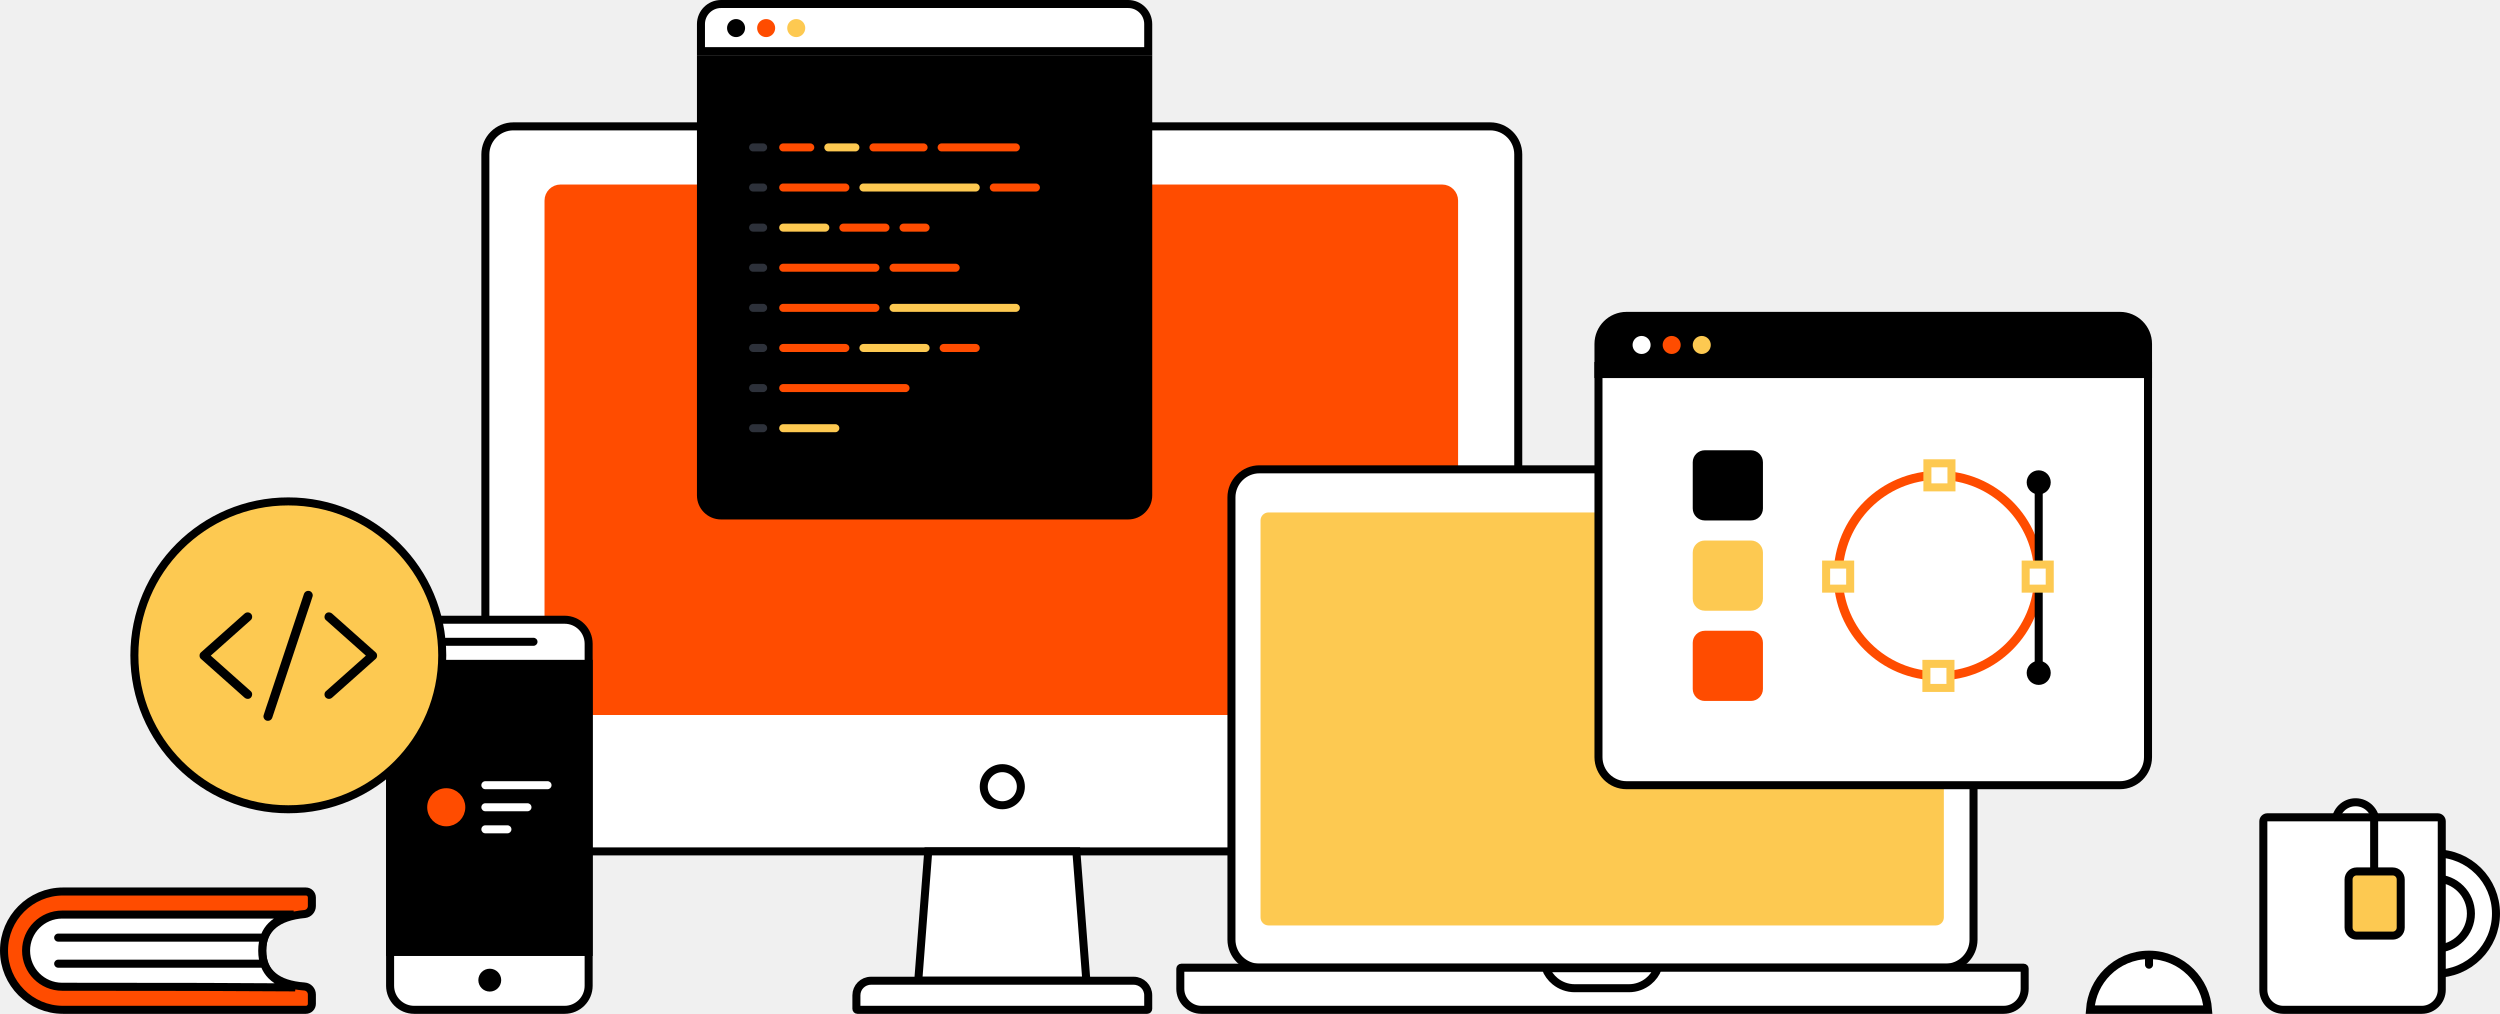
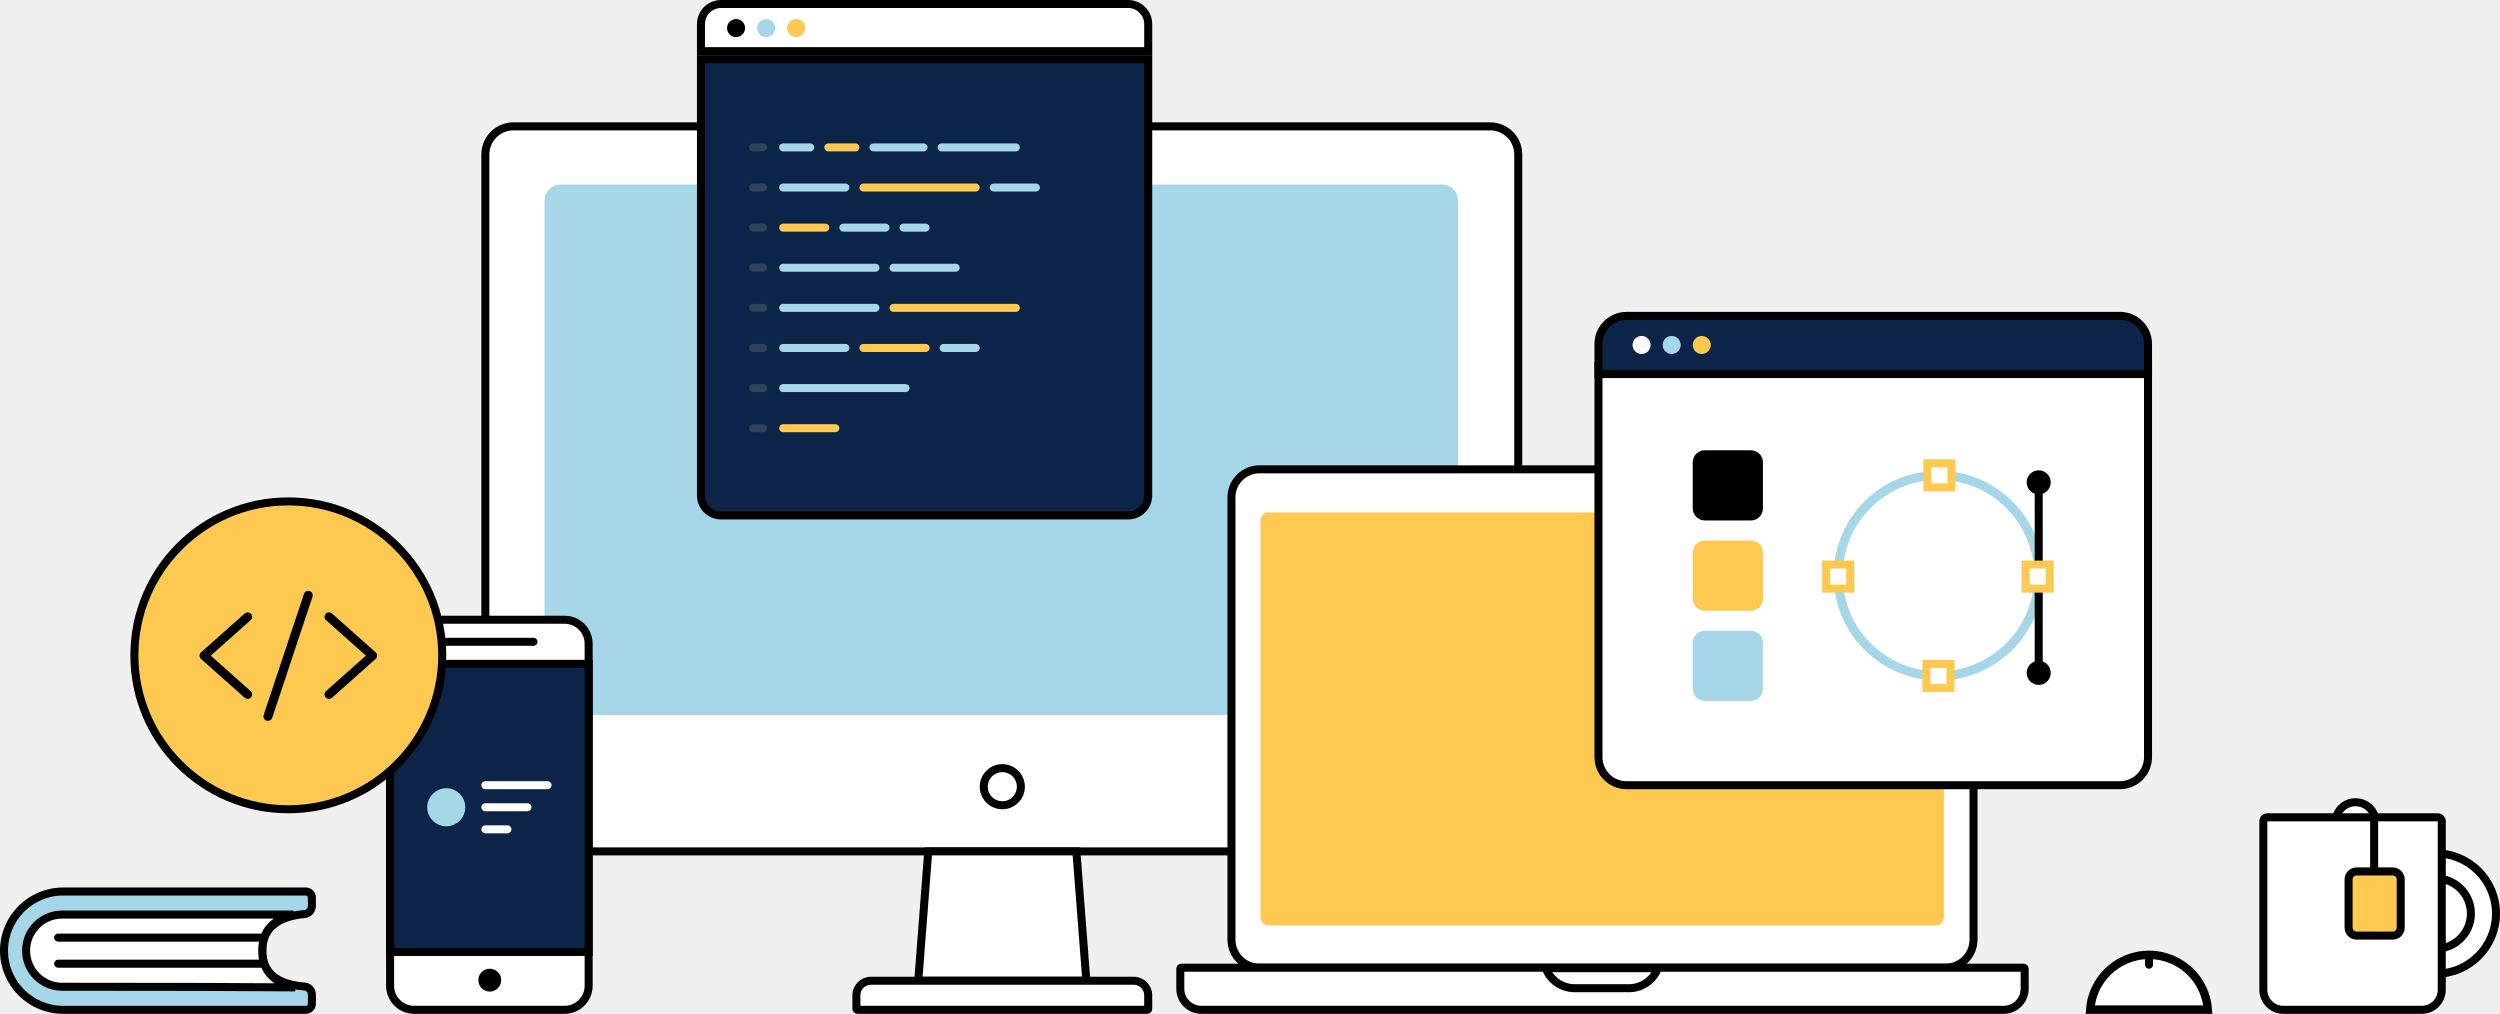
<svg xmlns="http://www.w3.org/2000/svg" width="2493px" height="1011px" viewBox="0 0 2493 1011" version="1.1" id="svg164">
  <defs id="defs168" />
  <g id="Assets" stroke="none" stroke-width="1" fill="none" fill-rule="evenodd">
    <g id="Group-28">
-       <path d="M1485.994,126 L512.006,126 C504.271,126 497.27,129.133 492.203,134.197 C487.134,139.264 484,146.263 484,153.994 L484,821.006 C484,828.733 487.135,835.733 492.205,840.801 C497.273,845.866 504.274,849 512.006,849 L1485.994,849 C1493.729,849 1500.73,845.867 1505.797,840.803 C1510.866,835.736 1514,828.737 1514,821.006 L1514,153.994 C1514,146.267 1510.865,139.267 1505.795,134.199 C1500.727,129.134 1493.726,126 1485.994,126 Z" id="Case" stroke="#000000" stroke-width="8" fill="#FFFFFF" />
-       <path d="M1438.007,188 L558.993,188 C555.683,188 552.683,189.344 550.511,191.52 C548.342,193.692 547,196.692 547,200.006 L547,696.994 C547,700.308 548.342,703.309 550.511,705.481 C552.682,707.656 555.681,709 558.993,709 L1438.007,709 C1441.317,709 1444.317,707.656 1446.489,705.48 C1448.658,703.308 1450,700.308 1450,696.994 L1450,200.006 C1450,196.692 1448.658,193.691 1446.489,191.519 C1444.318,189.344 1441.319,188 1438.007,188 Z" id="path5" stroke="#ff4c00" stroke-width="8" fill="#ff4c00" />
-       <path d="M1073.35,849 L925.65,849 L915.679,978 L1083.321,978 L1073.35,849 Z" id="path7" stroke="#000000" stroke-width="8" fill="#FFFFFF" />
-       <path d="M1143.998,978 L855.002,978 C854.726,978 854.476,978.111 854.295,978.292 C854.112,978.476 854,978.73 854,979.009 L854,992.5 C854,996.505 855.623,1000.129 858.248,1002.753 C860.873,1005.377 864.5,1007 868.506,1007 L1130.494,1007 C1134.499,1007 1138.126,1005.376 1140.751,1002.752 C1143.376,1000.128 1145,996.504 1145,992.5 L1145,979.009 C1145,978.729 1144.89,978.475 1144.707,978.292 C1144.526,978.11 1144.275,978 1143.998,978 Z" id="Keyboard" stroke="#000000" stroke-width="8" fill="#FFFFFF" transform="translate(999.5, 992.5) scale(1, -1) translate(-999.5, -992.5) " />
+       <path d="M1485.994,126 L512.006,126 C504.271,126 497.27,129.133 492.203,134.197 C487.134,139.264 484,146.263 484,153.994 L484,821.006 C484,828.733 487.135,835.733 492.205,840.801 C497.273,845.866 504.274,849 512.006,849 L1485.994,849 C1493.729,849 1500.73,845.867 1505.797,840.803 C1510.866,835.736 1514,828.737 1514,821.006 L1514,153.994 C1514,146.267 1510.865,139.267 1505.795,134.199 C1500.727,129.134 1493.726,126 1485.994,126 Z" id="Case" stroke="#000000" stroke-width="8" fill="#FFFFFF" style="fill:#ffffff;fill-opacity:1" />
+       <path d="M1438.007,188 L558.993,188 C555.683,188 552.683,189.344 550.511,191.52 C548.342,193.692 547,196.692 547,200.006 L547,696.994 C547,700.308 548.342,703.309 550.511,705.481 C552.682,707.656 555.681,709 558.993,709 L1438.007,709 C1441.317,709 1444.317,707.656 1446.489,705.48 C1448.658,703.308 1450,700.308 1450,696.994 L1450,200.006 C1450,196.692 1448.658,193.691 1446.489,191.519 C1444.318,189.344 1441.319,188 1438.007,188 Z" id="path5" stroke="#ff4c00" stroke-width="8" fill="#ff4c00" style="fill:#a5d7e8;fill-opacity:1;stroke:#a5d7e8;stroke-opacity:1" />
+       <path d="M1073.35,849 L925.65,849 L915.679,978 L1083.321,978 L1073.35,849 Z" id="path7" stroke="#000000" stroke-width="8" fill="#FFFFFF" style="fill:#ffffff;fill-opacity:1" />
+       <path d="M1143.998,978 L855.002,978 C854.726,978 854.476,978.111 854.295,978.292 C854.112,978.476 854,978.73 854,979.009 L854,992.5 C854,996.505 855.623,1000.129 858.248,1002.753 C860.873,1005.377 864.5,1007 868.506,1007 L1130.494,1007 C1134.499,1007 1138.126,1005.376 1140.751,1002.752 C1143.376,1000.128 1145,996.504 1145,992.5 L1145,979.009 C1145,978.729 1144.89,978.475 1144.707,978.292 C1144.526,978.11 1144.275,978 1143.998,978 Z" id="Keyboard" stroke="#000000" stroke-width="8" fill="#FFFFFF" transform="translate(999.5, 992.5) scale(1, -1) translate(-999.5, -992.5) " style="fill:#ffffff;fill-opacity:1" />
      <circle id="Oval-6" stroke="#000000" stroke-width="8" cx="999.5" cy="784.5" r="18.5" />
-       <rect id="rect11" stroke="#000000" stroke-width="8" fill="#FFFFFF" x="389" y="618" width="198" height="389" rx="24" />
-       <path d="M587,662 L389,662 L389,949.3 L587,949.3 L587,662 Z" id="path13" stroke="#000000" stroke-width="8" fill="#000000" />
+       <rect id="rect11" stroke="#000000" stroke-width="8" fill="#FFFFFF" x="389" y="618" width="198" height="389" rx="24" style="fill:#ffffff;fill-opacity:1" />
+       <path d="M587,662 L389,662 L389,949.3 L587,949.3 L587,662 Z" id="path13" stroke="#000000" stroke-width="8" fill="#000000" style="fill:#0b2447;fill-opacity:1" />
      <rect id="Rectangle-11" fill="#000000" x="441" y="636" width="95" height="8" rx="4" />
      <rect id="rect16" fill="#000000" x="477" y="966" width="22.8" height="22.8" rx="11.4" />
-       <circle id="circle18" stroke="#ff4c00" stroke-width="8" fill="#ff4c00" cx="445" cy="805" r="15" />
+       <circle id="circle18" stroke="#ff4c00" stroke-width="8" fill="#ff4c00" cx="445" cy="805" r="15" style="fill:#a5d7e8;fill-opacity:1;stroke:#a5d7e8;stroke-opacity:1" />
      <g id="Group-73" transform="translate(480, 779)" fill="#FFFFFF">
-         <rect id="rect20" x="0" y="0" width="70" height="8" rx="4" />
-         <rect id="rect22" x="0" y="22" width="50" height="8" rx="4" />
-         <rect id="rect24" x="0" y="44" width="30" height="8" rx="4" />
+         <rect id="rect20" x="0" y="0" width="70" height="8" rx="4" style="fill:#ffffff;fill-opacity:1" />
+         <rect id="rect22" x="0" y="22" width="50" height="8" rx="4" style="fill:#ffffff;fill-opacity:1" />
+         <rect id="rect24" x="0" y="44" width="30" height="8" rx="4" style="fill:#ffffff;fill-opacity:1" />
      </g>
      <circle id="Oval-7" stroke="#000000" stroke-width="8" fill="#fdc951" cx="287.5" cy="653.5" r="153.5" />
-       <path d="M1940.009,468 L1255.991,468 C1248.259,468 1241.262,471.134 1236.197,476.2 C1231.132,481.267 1228,488.267 1228,496 L1228,937 C1228,944.728 1231.134,951.729 1236.2,956.797 C1241.265,961.865 1248.262,965 1255.991,965 L1940.009,965 C1947.741,965 1954.738,961.866 1959.803,956.8 C1964.868,951.733 1968,944.733 1968,937 L1968,496 C1968,488.272 1964.866,481.271 1959.8,476.203 C1954.735,471.135 1947.738,468 1940.009,468 Z" id="path28" stroke="#000000" stroke-width="8" fill="#FFFFFF" />
-       <path d="M2018.008,965 L1177.992,965 C1177.719,965 1177.472,965.112 1177.293,965.291 C1177.112,965.472 1177,965.723 1177,966 L1177,986 C1177,991.8 1179.351,997.049 1183.152,1000.849 C1186.953,1004.65 1192.206,1007 1198.007,1007 L1997.993,1007 C2003.794,1007 2009.046,1004.649 2012.848,1000.849 C2016.649,997.049 2019,991.799 2019,986 L2019,966 C2019,965.723 2018.887,965.473 2018.705,965.291 C2018.527,965.113 2018.281,965 2018.008,965 Z" id="path30" stroke="#000000" stroke-width="8" fill="#FFFFFF" />
-       <path d="M1653.29,965.449 L1541.307,965.449 C1543.256,970.584 1546.53,975.065 1550.71,978.477 C1556.048,982.836 1562.866,985.448 1570.294,985.448 L1624.304,985.448 C1631.73,985.448 1638.548,982.835 1643.886,978.476 C1648.066,975.064 1651.34,970.583 1653.29,965.449 Z" id="Notch" stroke="#000000" stroke-width="8" fill="#FFFFFF" />
+       <path d="M1940.009,468 L1255.991,468 C1248.259,468 1241.262,471.134 1236.197,476.2 C1231.132,481.267 1228,488.267 1228,496 L1228,937 C1228,944.728 1231.134,951.729 1236.2,956.797 C1241.265,961.865 1248.262,965 1255.991,965 L1940.009,965 C1947.741,965 1954.738,961.866 1959.803,956.8 C1964.868,951.733 1968,944.733 1968,937 L1968,496 C1968,488.272 1964.866,481.271 1959.8,476.203 C1954.735,471.135 1947.738,468 1940.009,468 Z" id="path28" stroke="#000000" stroke-width="8" fill="#FFFFFF" style="fill:#ffffff;fill-opacity:1" />
+       <path d="M2018.008,965 L1177.992,965 C1177.719,965 1177.472,965.112 1177.293,965.291 C1177.112,965.472 1177,965.723 1177,966 L1177,986 C1177,991.8 1179.351,997.049 1183.152,1000.849 C1186.953,1004.65 1192.206,1007 1198.007,1007 L1997.993,1007 C2003.794,1007 2009.046,1004.649 2012.848,1000.849 C2016.649,997.049 2019,991.799 2019,986 L2019,966 C2019,965.723 2018.887,965.473 2018.705,965.291 C2018.527,965.113 2018.281,965 2018.008,965 Z" id="path30" stroke="#000000" stroke-width="8" fill="#FFFFFF" style="fill:#ffffff;fill-opacity:1" />
+       <path d="M1653.29,965.449 L1541.307,965.449 C1543.256,970.584 1546.53,975.065 1550.71,978.477 C1556.048,982.836 1562.866,985.448 1570.294,985.448 L1624.304,985.448 C1631.73,985.448 1638.548,982.835 1643.886,978.476 C1648.066,975.064 1651.34,970.583 1653.29,965.449 Z" id="Notch" stroke="#000000" stroke-width="8" fill="#FFFFFF" style="fill:#ffffff;fill-opacity:1" />
      <rect id="Screen" fill="#fdc951" x="1257" y="511" width="681.407" height="411.85" rx="8" />
      <g id="Group-69" transform="translate(695, 0)">
        <circle id="Oval-3" fill="#293347" cx="282" cy="197" r="5" />
-         <path d="M450,59 L4,59 L4,494.001 C4,499.527 6.238,504.525 9.858,508.143 C13.479,511.763 18.482,514 24.009,514 L429.991,514 C435.517,514 440.52,511.762 444.14,508.142 C447.761,504.524 450,499.524 450,494.001 L450,59 Z" id="path35" stroke="#000000" stroke-width="8" fill="#000000" />
-         <path d="M429.991,4 L24.009,4 C18.483,4 13.481,6.239 9.86,9.859 C6.239,13.479 4,18.48 4,24.004 L4,51 L450,51 L450,24.004 C450,18.481 447.76,13.48 444.139,9.86 C440.518,6.24 435.516,4 429.991,4 Z" id="path37" stroke="#000000" stroke-width="8" fill="#FFFFFF" />
+         <path d="M450,59 L4,59 L4,494.001 C4,499.527 6.238,504.525 9.858,508.143 C13.479,511.763 18.482,514 24.009,514 L429.991,514 C435.517,514 440.52,511.762 444.14,508.142 C447.761,504.524 450,499.524 450,494.001 L450,59 Z" id="path35" stroke="#000000" stroke-width="8" fill="#000000" style="fill:#0b2447;fill-opacity:1" />
+         <path d="M429.991,4 L24.009,4 C18.483,4 13.481,6.239 9.86,9.859 C6.239,13.479 4,18.48 4,24.004 L4,51 L450,51 L450,24.004 C450,18.481 447.76,13.48 444.139,9.86 C440.518,6.24 435.516,4 429.991,4 Z" id="path37" stroke="#000000" stroke-width="8" fill="#FFFFFF" style="fill:#ffffff;fill-opacity:1" />
        <circle id="Oval-5" fill="#000000" cx="39" cy="28" r="9" />
-         <circle id="circle40" fill="#ff4c00" cx="69" cy="28" r="9" />
+         <circle id="circle40" fill="#ff4c00" cx="69" cy="28" r="9" style="fill:#a5d7e8;fill-opacity:1" />
        <circle id="circle42" fill="#fdc951" cx="99" cy="28" r="9" />
        <g id="Group-72" transform="translate(52, 143)">
          <rect id="rect44" fill="#535B6B" opacity="0.54" x="0" y="200" width="18" height="8" rx="4" />
          <rect id="rect46" fill="#535B6B" opacity="0.54" x="0" y="0" width="18" height="8" rx="4" />
-           <path d="M34,0 L61,0 C63.209,-4.05812251e-16 65,1.791 65,4 C65,6.209 63.209,8 61,8 L34,8 C31.791,8 30,6.209 30,4 C30,1.791 31.791,4.05812251e-16 34,0 Z" id="path48" fill="#ff4c00" />
+           <path d="M34,0 L61,0 C63.209,-4.05812251e-16 65,1.791 65,4 C65,6.209 63.209,8 61,8 L34,8 C31.791,8 30,6.209 30,4 C30,1.791 31.791,4.05812251e-16 34,0 Z" id="path48" fill="#ff4c00" style="fill:#a5d7e8;fill-opacity:1" />
          <path d="M79,0 L106,0 C108.209,-4.05812251e-16 110,1.791 110,4 C110,6.209 108.209,8 106,8 L79,8 C76.791,8 75,6.209 75,4 C75,1.791 76.791,4.05812251e-16 79,0 Z" id="path50" fill="#fdc951" />
-           <path d="M124,0 L174,0 C176.209,-4.05812251e-16 178,1.791 178,4 C178,6.209 176.209,8 174,8 L124,8 C121.791,8 120,6.209 120,4 C120,1.791 121.791,4.05812251e-16 124,0 Z" id="path52" fill="#ff4c00" />
-           <path d="M192,0 L266,0 C268.209,-4.05812251e-16 270,1.791 270,4 C270,6.209 268.209,8 266,8 L192,8 C189.791,8 188,6.209 188,4 C188,1.791 189.791,4.05812251e-16 192,0 Z" id="path54" fill="#ff4c00" />
+           <path d="M124,0 L174,0 C176.209,-4.05812251e-16 178,1.791 178,4 C178,6.209 176.209,8 174,8 L124,8 C121.791,8 120,6.209 120,4 C120,1.791 121.791,4.05812251e-16 124,0 Z" id="path52" fill="#ff4c00" style="fill:#a5d7e8;fill-opacity:1" />
+           <path d="M192,0 L266,0 C268.209,-4.05812251e-16 270,1.791 270,4 C270,6.209 268.209,8 266,8 L192,8 C189.791,8 188,6.209 188,4 C188,1.791 189.791,4.05812251e-16 192,0 Z" id="path54" fill="#ff4c00" style="fill:#a5d7e8;fill-opacity:1" />
          <rect id="rect56" fill="#535B6B" opacity="0.54" x="0" y="40" width="18" height="8" rx="4" />
          <rect id="rect58" fill="#535B6B" opacity="0.54" x="0" y="80" width="18" height="8" rx="4" />
          <rect id="rect60" fill="#535B6B" opacity="0.54" x="0" y="120" width="18" height="8" rx="4" />
          <rect id="rect62" fill="#535B6B" opacity="0.54" x="0" y="160" width="18" height="8" rx="4" />
          <rect id="rect64" fill="#535B6B" opacity="0.54" x="0" y="240" width="18" height="8" rx="4" />
          <rect id="rect66" fill="#535B6B" opacity="0.54" x="0" y="280" width="18" height="8" rx="4" />
-           <rect id="rect68" fill="#ff4c00" x="30" y="40" width="70" height="8" rx="4" />
+           <rect id="rect68" fill="#ff4c00" x="30" y="40" width="70" height="8" rx="4" style="fill:#a5d7e8;fill-opacity:1" />
          <rect id="rect70" fill="#fdc951" x="110" y="40" width="120" height="8" rx="4" />
-           <rect id="rect72" fill="#ff4c00" x="240" y="40" width="50" height="8" rx="4" />
+           <rect id="rect72" fill="#ff4c00" x="240" y="40" width="50" height="8" rx="4" style="fill:#a5d7e8;fill-opacity:1" />
          <rect id="rect74" fill="#fdc951" x="30" y="80" width="50" height="8" rx="4" />
-           <rect id="rect76" fill="#ff4c00" x="90" y="80" width="50" height="8" rx="4" />
-           <rect id="rect78" fill="#ff4c00" x="150" y="80" width="30" height="8" rx="4" />
-           <rect id="rect80" fill="#ff4c00" x="30" y="120" width="100" height="8" rx="4" />
-           <rect id="rect82" fill="#ff4c00" x="140" y="120" width="70" height="8" rx="4" />
-           <rect id="rect84" fill="#ff4c00" x="30" y="160" width="100" height="8" rx="4" />
+           <rect id="rect76" fill="#ff4c00" x="90" y="80" width="50" height="8" rx="4" style="fill:#a5d7e8;fill-opacity:1" />
+           <rect id="rect78" fill="#ff4c00" x="150" y="80" width="30" height="8" rx="4" style="fill:#a5d7e8;fill-opacity:1" />
+           <rect id="rect80" fill="#ff4c00" x="30" y="120" width="100" height="8" rx="4" style="fill:#a5d7e8;fill-opacity:1" />
+           <rect id="rect82" fill="#ff4c00" x="140" y="120" width="70" height="8" rx="4" style="fill:#a5d7e8;fill-opacity:1" />
+           <rect id="rect84" fill="#ff4c00" x="30" y="160" width="100" height="8" rx="4" style="fill:#a5d7e8;fill-opacity:1" />
          <rect id="rect86" fill="#fdc951" x="140" y="160" width="130" height="8" rx="4" />
-           <rect id="rect88" fill="#ff4c00" x="30" y="200" width="70" height="8" rx="4" />
+           <rect id="rect88" fill="#ff4c00" x="30" y="200" width="70" height="8" rx="4" style="fill:#a5d7e8;fill-opacity:1" />
          <rect id="rect90" fill="#fdc951" x="110" y="200" width="70" height="8" rx="4" />
-           <rect id="rect92" fill="#ff4c00" x="190" y="200" width="40" height="8" rx="4" />
-           <rect id="rect94" fill="#ff4c00" x="30" y="240" width="130" height="8" rx="4" />
+           <rect id="rect92" fill="#ff4c00" x="190" y="200" width="40" height="8" rx="4" style="fill:#a5d7e8;fill-opacity:1" />
+           <rect id="rect94" fill="#ff4c00" x="30" y="240" width="130" height="8" rx="4" style="fill:#a5d7e8;fill-opacity:1" />
          <rect id="rect96" fill="#fdc951" x="30" y="280" width="60" height="8" rx="4" />
        </g>
      </g>
      <g id="Group-68" transform="translate(1598, 319)">
-         <path d="M544,46 L-4,46 L-4,435.996 C-4,443.731 -0.865,450.732 4.203,455.799 C9.272,460.866 16.274,464 24.01,464 L515.99,464 C523.729,464 530.73,460.866 535.797,455.8 C540.866,450.733 544,443.731 544,435.996 L544,46 Z" id="path100" stroke="#000000" stroke-width="8" fill="#FFFFFF" />
-         <path d="M515.99,-4 L24.01,-4 C16.272,-4 9.271,-0.868 4.204,4.196 C-0.866,9.262 -4,16.262 -4,23.993 L-4,54 L544,54 L544,23.993 C544,16.263 540.865,9.264 535.795,4.198 C530.727,-0.867 523.725,-4 515.99,-4 Z" id="path102" stroke="#000000" stroke-width="8" fill="#000000" />
-         <circle id="circle104" fill="#FFFFFF" cx="39" cy="25" r="9" />
-         <circle id="circle106" fill="#ff4c00" cx="69" cy="25" r="9" />
+         <path d="M544,46 L-4,46 L-4,435.996 C-4,443.731 -0.865,450.732 4.203,455.799 C9.272,460.866 16.274,464 24.01,464 L515.99,464 C523.729,464 530.73,460.866 535.797,455.8 C540.866,450.733 544,443.731 544,435.996 L544,46 Z" id="path100" stroke="#000000" stroke-width="8" fill="#FFFFFF" style="fill:#ffffff;fill-opacity:1" />
+         <path d="M515.99,-4 L24.01,-4 C16.272,-4 9.271,-0.868 4.204,4.196 C-0.866,9.262 -4,16.262 -4,23.993 L-4,54 L544,54 L544,23.993 C544,16.263 540.865,9.264 535.795,4.198 C530.727,-0.867 523.725,-4 515.99,-4 Z" id="path102" stroke="#000000" stroke-width="8" fill="#000000" style="fill:#0b2447;fill-opacity:1" />
+         <circle id="circle104" fill="#FFFFFF" cx="39" cy="25" r="9" style="fill:#ffffff;fill-opacity:1" />
+         <circle id="circle106" fill="#ff4c00" cx="69" cy="25" r="9" style="fill:#a5d7e8;fill-opacity:1" />
        <circle id="circle108" fill="#fdc951" cx="99" cy="25" r="9" />
        <g id="Group-61" transform="translate(219, 139)">
-           <circle id="circle110" stroke="#ff4c00" stroke-width="9" cx="116" cy="116" r="100" />
+           <circle id="circle110" stroke="#ff4c00" stroke-width="9" cx="116" cy="116" r="100" style="stroke:#a5d7e8;stroke-opacity:1" />
          <path d="M129,4 L105,4 L105,28 L129,28 L129,4 Z" id="Rectangle-12" stroke="#fdc951" stroke-width="8" fill="#FFFFFE" />
          <path d="M128,204 L104,204 L104,228 L128,228 L128,204 Z" id="path113" stroke="#fdc951" stroke-width="8" fill="#FFFFFE" />
          <path d="M28,105 L4,105 L4,129 L28,129 L28,105 Z" id="path115" stroke="#fdc951" stroke-width="8" fill="#FFFFFE" />
          <line x1="216" y1="26" x2="216" y2="101" id="Line" stroke="#000000" stroke-width="8" stroke-linecap="square" />
          <line x1="216" y1="131" x2="216" y2="206" id="line118" stroke="#000000" stroke-width="8" stroke-linecap="square" />
          <circle id="circle120" fill="#000000" cx="216" cy="23" r="12" />
          <circle id="circle122" fill="#000000" cx="216" cy="213" r="12" />
          <path d="M227,105 L203,105 L203,129 L227,129 L227,105 Z" id="path124" stroke="#fdc951" stroke-width="8" fill="#FFFFFE" />
        </g>
        <g id="Group-60" transform="translate(90, 130)">
          <rect id="Rectangle-15" fill="#000000" x="0" y="0" width="70" height="70" rx="12" />
          <rect id="rect128" fill="#fdc951" x="0" y="90" width="70" height="70" rx="12" />
-           <rect id="rect130" fill="#ff4c00" x="0" y="180" width="70" height="70" rx="12" />
+           <rect id="rect130" fill="#ff4c00" x="0" y="180" width="70" height="70" rx="12" style="fill:#a5d7e8;fill-opacity:1" />
        </g>
      </g>
      <g id="Group-65" transform="translate(2253, 800)" stroke="#000000" stroke-width="8">
        <g id="Group-64" transform="translate(116, 51)" fill="#FFFFFF">
-           <circle id="Oval-8" cx="60" cy="60" r="60" />
-           <circle id="circle135" cx="60" cy="60" r="35" />
+           <circle id="Oval-8" cx="60" cy="60" r="60" style="fill:#ffffff;fill-opacity:1" />
+           <circle id="circle135" cx="60" cy="60" r="35" style="fill:#ffffff;fill-opacity:1" />
        </g>
        <circle id="circle138" fill="#FFFFFE" cx="96" cy="20" r="20" />
-         <path d="M177.93,15 L8,15 C6.895,15 5.895,15.448 5.172,16.172 C4.448,16.895 4,17.895 4,19 L4,187 C4,192.523 6.239,197.523 9.858,201.142 C13.477,204.761 18.477,207 24,207 L161.93,207 C167.452,207 172.452,204.761 176.072,201.142 C179.691,197.523 181.93,192.523 181.93,187 L181.93,19 C181.93,17.895 181.482,16.895 180.758,16.172 C180.034,15.448 179.034,15 177.93,15 Z" id="Rectangle-16" fill="#FFFFFF" />
+         <path d="M177.93,15 L8,15 C6.895,15 5.895,15.448 5.172,16.172 C4.448,16.895 4,17.895 4,19 L4,187 C4,192.523 6.239,197.523 9.858,201.142 C13.477,204.761 18.477,207 24,207 L161.93,207 C167.452,207 172.452,204.761 176.072,201.142 C179.691,197.523 181.93,192.523 181.93,187 L181.93,19 C181.93,17.895 181.482,16.895 180.758,16.172 C180.034,15.448 179.034,15 177.93,15 Z" id="Rectangle-16" fill="#FFFFFF" style="fill:#ffffff;fill-opacity:1" />
        <path d="M133,69 L97,69 C94.791,69 92.791,69.895 91.343,71.343 C89.895,72.791 89,74.791 89,77 L89,125 C89,127.209 89.895,129.209 91.343,130.657 C92.791,132.105 94.791,133 97,133 L133,133 C135.209,133 137.209,132.105 138.657,130.657 C140.105,129.209 141,127.209 141,125 L141,77 C141,74.791 140.105,72.791 138.657,71.343 C137.209,69.895 135.209,69 133,69 Z" id="path141" fill="#fdc951" />
        <line x1="114.5" y1="16.5" x2="114.5" y2="62" id="Line-2" stroke-linecap="square" />
      </g>
      <g id="Group-78" transform="translate(2080, 948)">
-         <path d="M63,4.2 C46.763,4.2 32.063,10.781 21.422,21.422 C11.707,31.137 5.376,44.237 4.348,58.8 L121.652,58.8 C120.624,44.237 114.293,31.137 104.578,21.422 C93.937,10.781 79.237,4.2 63,4.2 Z" id="path145" stroke="#000000" stroke-width="8.4" fill="#FFFFFF" />
+         <path d="M63,4.2 C46.763,4.2 32.063,10.781 21.422,21.422 C11.707,31.137 5.376,44.237 4.348,58.8 L121.652,58.8 C120.624,44.237 114.293,31.137 104.578,21.422 C93.937,10.781 79.237,4.2 63,4.2 Z" id="path145" stroke="#000000" stroke-width="8.4" fill="#FFFFFF" style="fill:#ffffff;fill-opacity:1" />
        <rect id="rect147" fill="#000000" x="59" y="5" width="8" height="13" rx="4" />
      </g>
      <g id="Group-27" transform="translate(0, 885)">
-         <path d="M305,4 L63,4 C46.708,4 31.958,10.604 21.281,21.281 C10.604,31.958 4,46.708 4,63 C4,79.293 10.604,94.043 21.281,104.72 C31.958,115.397 46.708,122.001 63,122.001 L305,122.001 C306.657,122.001 308.157,121.329 309.243,120.244 C310.328,119.158 311,117.658 311,116.001 L311,106.715 C311,104.616 310.189,102.695 308.854,101.262 C307.519,99.829 305.661,98.884 303.568,98.735 C289.725,97.75 279.435,94.236 272.536,88.526 C265.266,82.509 261.498,74.046 261.498,63 C261.498,51.94 265.274,43.393 272.628,37.232 C279.577,31.409 289.951,27.712 303.949,26.453 C305.952,26.214 307.711,25.247 308.971,23.833 C310.237,22.414 311,20.544 311,18.509 L311,10 C311,8.343 310.328,6.843 309.243,5.757 C308.157,4.672 306.657,4 305,4 Z" id="Rectangle-17" stroke="#000000" stroke-width="8" fill="#ff4c00" />
-         <path d="M292.786,27 L62,27 C52.059,27 43.059,31.029 36.544,37.544 C30.029,44.059 26,53.059 26,63 C26,72.941 30.029,81.941 36.544,88.456 C43.059,94.971 52.059,99 62,99 C170.896,99 248.328,99.208 294.297,99.623 L294.297,99.623 C286.25,97.45 277.023,94.37 270.47,87.641 C265.207,82.235 261.498,74.538 261.498,63 C261.498,51.353 265.277,43.627 270.619,38.24 C276.75,32.057 285.176,29.042 292.786,27 Z" id="Rectangle-19" stroke="#000000" stroke-width="8" fill="#FFFFFF" />
+         <path d="M305,4 L63,4 C46.708,4 31.958,10.604 21.281,21.281 C10.604,31.958 4,46.708 4,63 C4,79.293 10.604,94.043 21.281,104.72 C31.958,115.397 46.708,122.001 63,122.001 L305,122.001 C306.657,122.001 308.157,121.329 309.243,120.244 C310.328,119.158 311,117.658 311,116.001 L311,106.715 C311,104.616 310.189,102.695 308.854,101.262 C307.519,99.829 305.661,98.884 303.568,98.735 C289.725,97.75 279.435,94.236 272.536,88.526 C265.266,82.509 261.498,74.046 261.498,63 C261.498,51.94 265.274,43.393 272.628,37.232 C279.577,31.409 289.951,27.712 303.949,26.453 C305.952,26.214 307.711,25.247 308.971,23.833 C310.237,22.414 311,20.544 311,18.509 L311,10 C311,8.343 310.328,6.843 309.243,5.757 C308.157,4.672 306.657,4 305,4 Z" id="Rectangle-17" stroke="#000000" stroke-width="8" fill="#ff4c00" style="fill:#a5d7e8;fill-opacity:1" />
+         <path d="M292.786,27 L62,27 C52.059,27 43.059,31.029 36.544,37.544 C30.029,44.059 26,53.059 26,63 C26,72.941 30.029,81.941 36.544,88.456 C43.059,94.971 52.059,99 62,99 C170.896,99 248.328,99.208 294.297,99.623 L294.297,99.623 C286.25,97.45 277.023,94.37 270.47,87.641 C265.207,82.235 261.498,74.538 261.498,63 C261.498,51.353 265.277,43.627 270.619,38.24 C276.75,32.057 285.176,29.042 292.786,27 Z" id="Rectangle-19" stroke="#000000" stroke-width="8" fill="#FFFFFF" style="fill:#ffffff;fill-opacity:1" />
        <path d="M57.925,72 L260.075,72 C262.243,72 264,73.791 264,76 C264,78.209 262.243,80 260.075,80 L57.925,80 C55.757,80 54,78.209 54,76 C54,73.791 55.757,72 57.925,72 Z" id="Rectangle-18" fill="#000000" />
        <path d="M57.925,46 L260.075,46 C262.243,46 264,47.791 264,50 C264,52.209 262.243,54 260.075,54 L57.925,54 C55.757,54 54,52.209 54,50 C54,47.791 55.757,46 57.925,46 Z" id="path153" fill="#000000" />
      </g>
      <g id="Group-94" transform="translate(199, 589)" fill="#000000" fill-rule="nonzero">
        <path d="M51.154,100.357 C46.247,95.994 41.339,91.631 36.432,87.268 C28.611,80.323 20.812,73.355 12.992,66.41 C11.199,64.829 9.406,63.227 7.636,61.646 C7.636,63.739 7.636,65.853 7.636,67.946 C12.543,63.583 17.451,59.22 22.359,54.857 C30.179,47.912 37.978,40.944 45.799,33.999 C47.591,32.418 49.384,30.816 51.154,29.235 C52.902,27.677 52.88,24.494 51.154,22.936 C49.294,21.222 46.695,21.266 44.813,22.936 C39.905,27.299 34.997,31.662 30.09,36.025 C22.269,42.97 14.471,49.937 6.65,56.882 C4.857,58.463 3.064,60.066 1.294,61.646 C-0.431,63.182 -0.431,66.41 1.294,67.946 C6.202,72.309 11.109,76.672 16.017,81.035 C23.838,87.98 31.636,94.948 39.457,101.893 C41.249,103.473 43.042,105.076 44.813,106.656 C46.56,108.215 49.451,108.504 51.154,106.656 C52.723,104.965 53.014,102.026 51.154,100.357 L51.154,100.357 Z" id="Shape" />
        <path d="M125.886,29.246 C130.793,33.609 135.701,37.972 140.609,42.335 C148.429,49.28 156.228,56.248 164.048,63.193 C165.841,64.773 167.634,66.376 169.404,67.956 C169.404,65.864 169.404,63.749 169.404,61.657 C164.497,66.02 159.589,70.383 154.682,74.746 C146.861,81.691 139.062,88.658 131.242,95.604 C129.449,97.184 127.656,98.787 125.886,100.367 C124.138,101.926 124.16,105.109 125.886,106.667 C127.746,108.381 130.345,108.337 132.228,106.667 C137.135,102.304 142.043,97.941 146.95,93.578 C154.771,86.633 162.569,79.665 170.39,72.72 C172.183,71.14 173.976,69.537 175.746,67.956 C177.472,66.42 177.472,63.193 175.746,61.657 C170.838,57.294 165.931,52.931 161.023,48.568 C153.203,41.623 145.404,34.655 137.583,27.71 C135.791,26.129 133.998,24.527 132.228,22.946 C130.48,21.388 127.589,21.099 125.886,22.946 C124.317,24.638 124.026,27.576 125.886,29.246 L125.886,29.246 Z" id="path157" />
        <path d="M72.538,126.572 C73.883,122.565 75.205,118.558 76.549,114.529 C79.754,104.89 82.958,95.274 86.163,85.635 C90.017,74.015 93.872,62.418 97.748,50.798 C101.087,40.759 104.426,30.719 107.765,20.68 C109.356,15.805 111.149,10.952 112.628,6.01 C112.65,5.943 112.673,5.877 112.695,5.81 C113.435,3.606 111.844,0.846 109.558,0.334 C107.093,-0.223 104.83,1.068 104.045,3.45 C102.701,7.457 101.379,11.464 100.034,15.493 C96.83,25.132 93.625,34.748 90.421,44.387 C86.566,56.007 82.712,67.604 78.835,79.224 C75.496,89.264 72.157,99.303 68.818,109.342 C67.227,114.195 65.434,119.048 63.955,123.99 C63.933,124.057 63.911,124.123 63.888,124.19 C63.149,126.394 64.74,129.154 67.025,129.666 C69.49,130.223 71.754,128.932 72.538,126.572 L72.538,126.572 Z" id="path159" />
      </g>
    </g>
  </g>
</svg>
